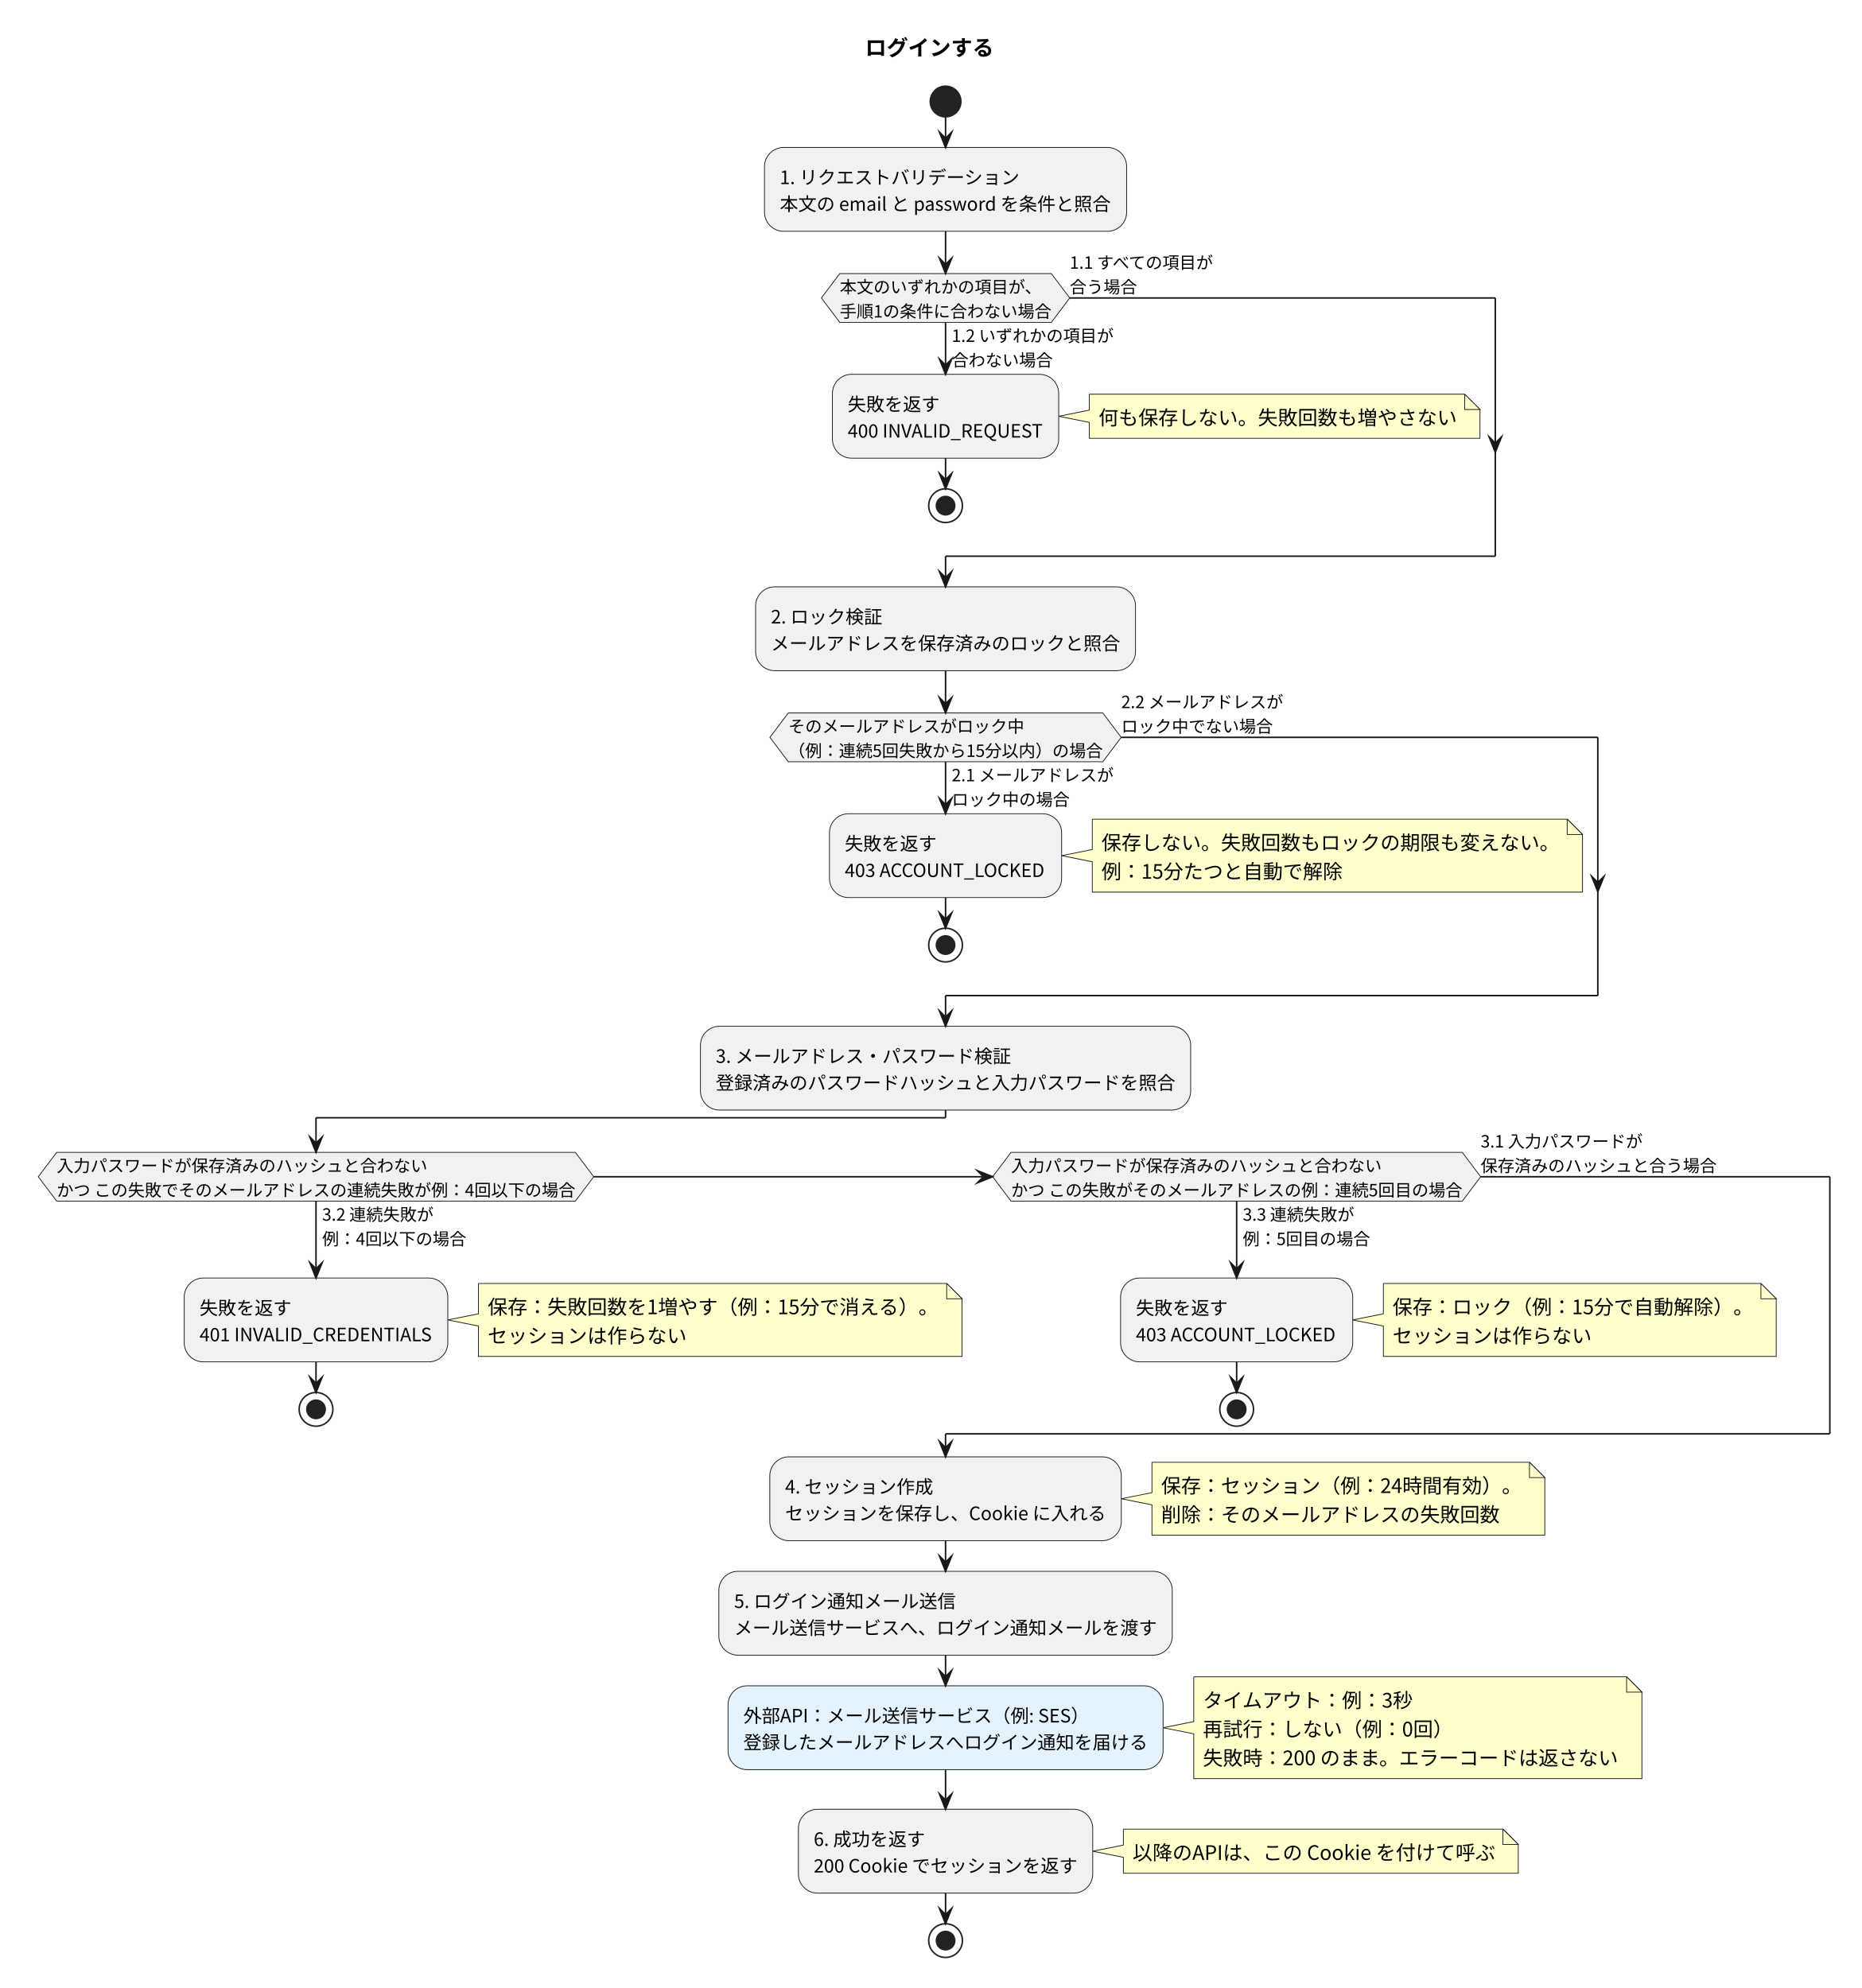
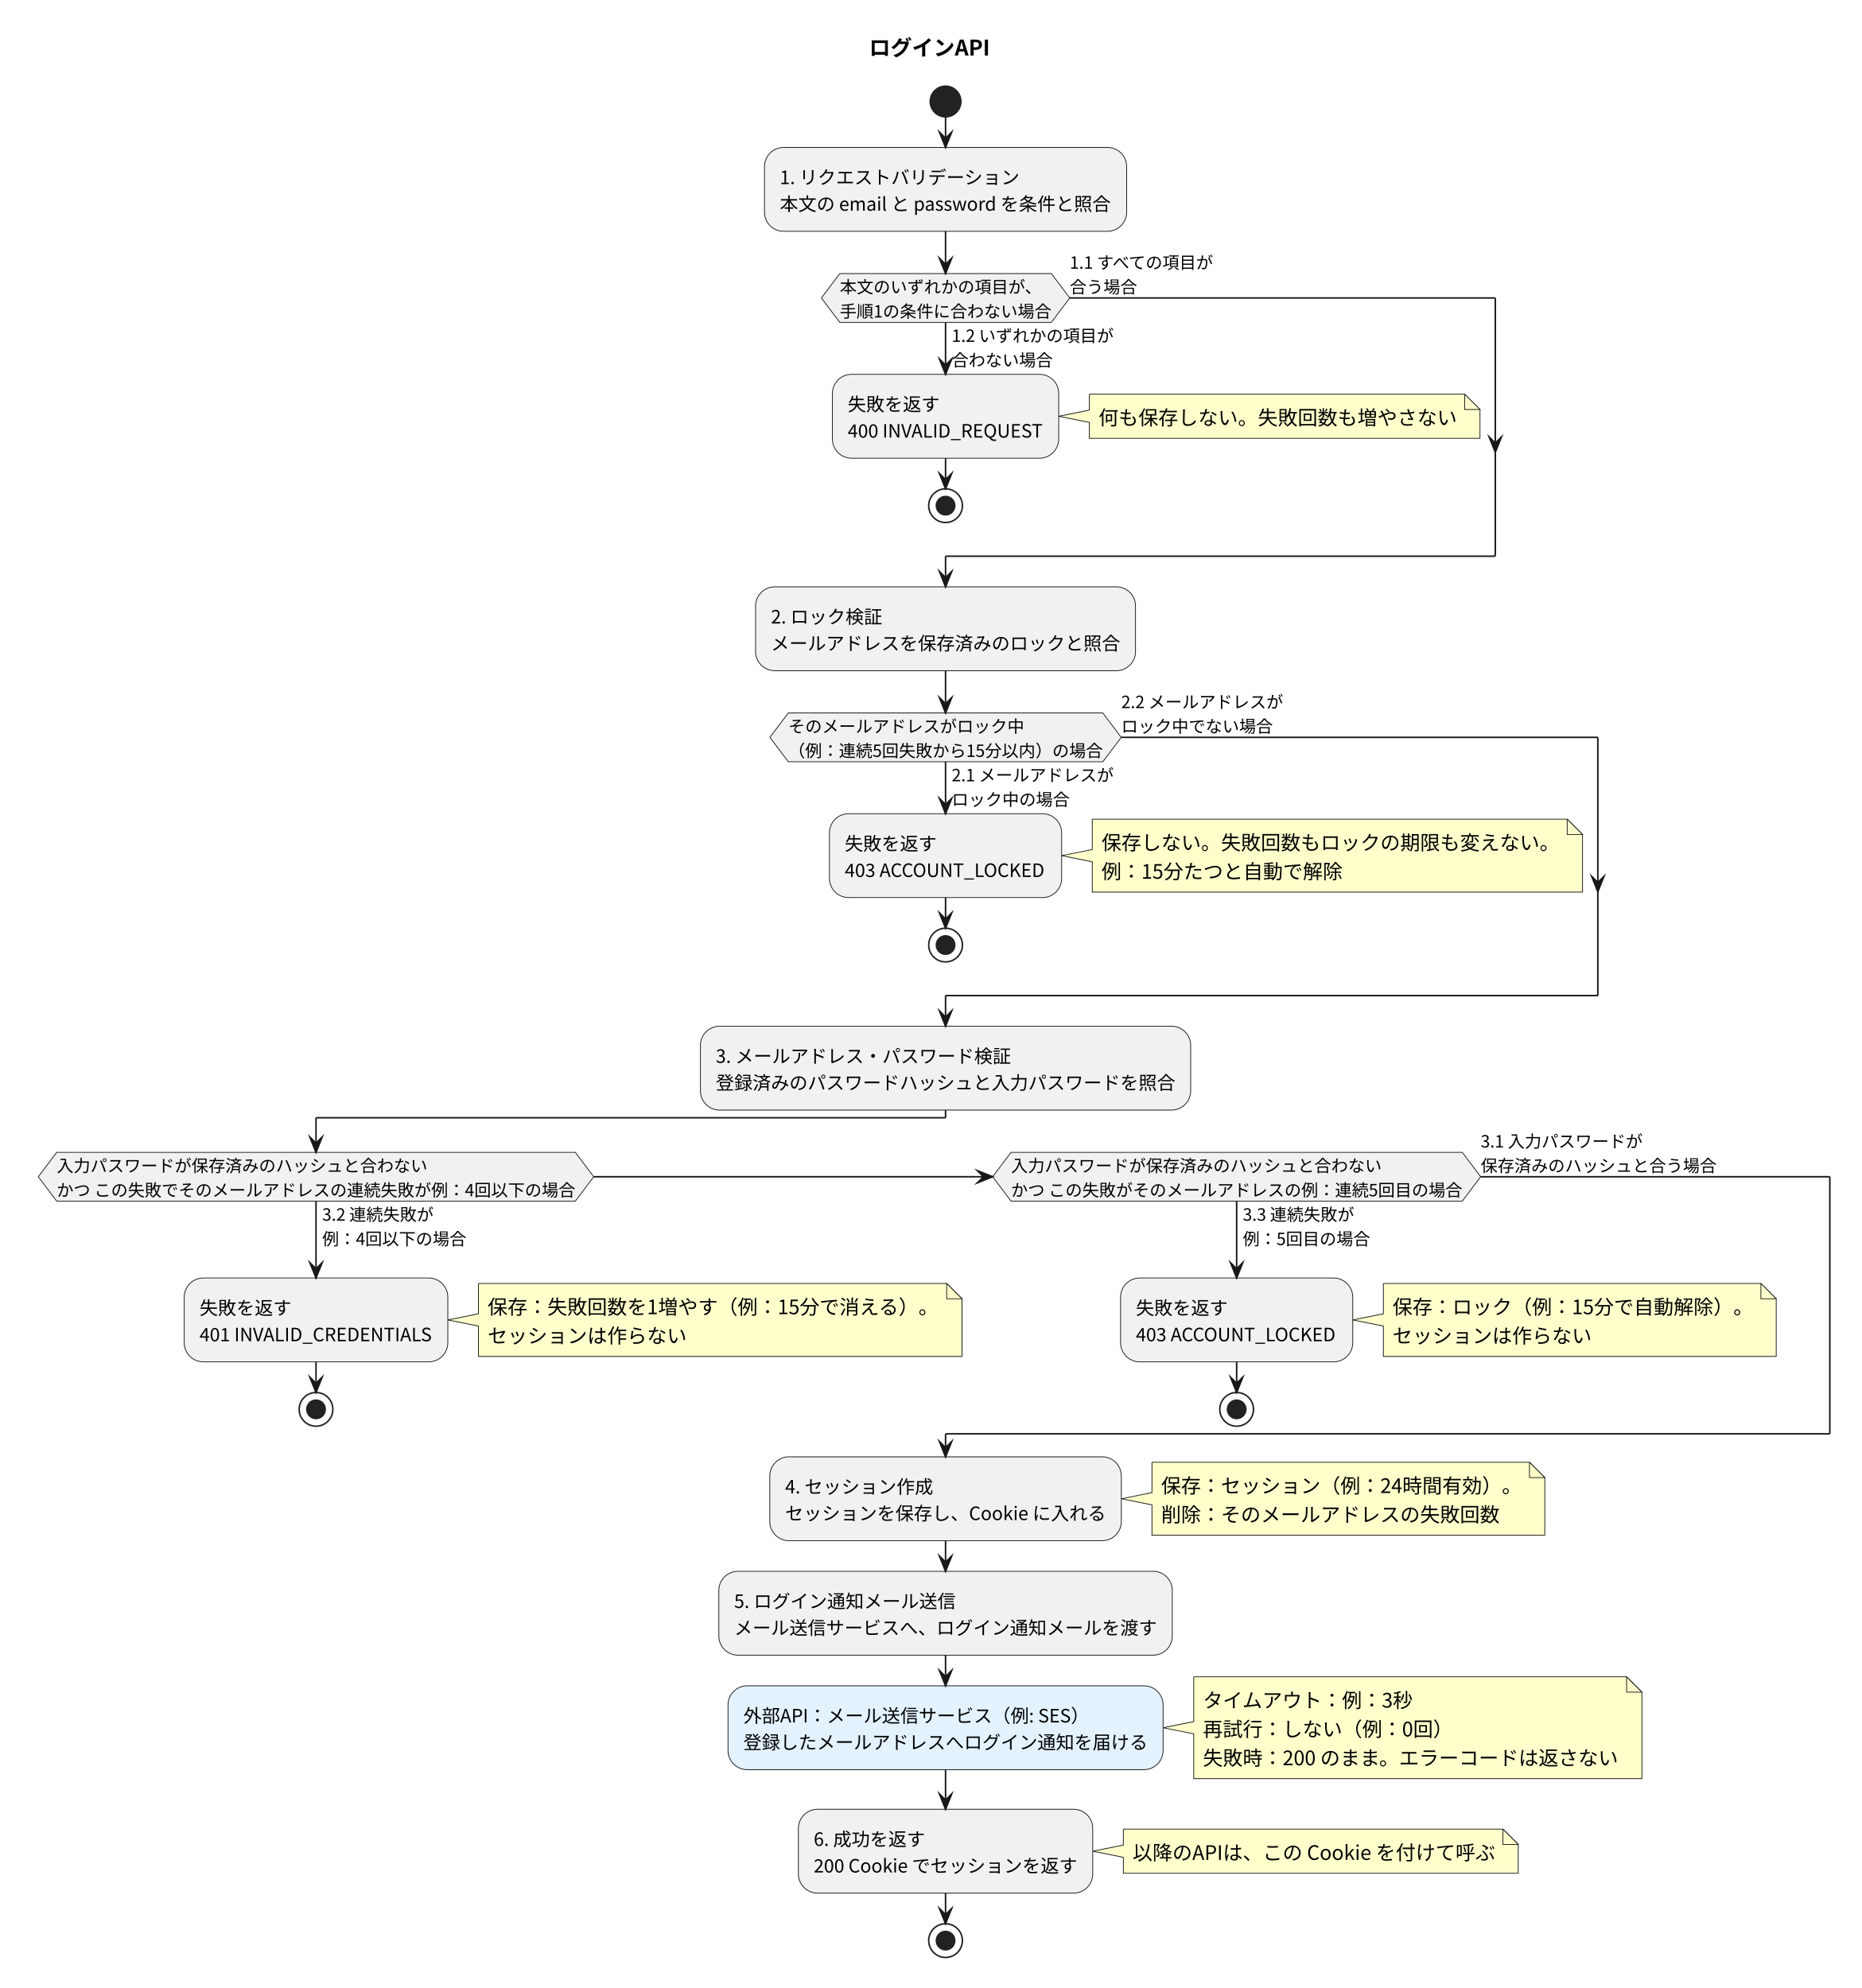
<svg xmlns="http://www.w3.org/2000/svg" version="1.1" data-diagram-type="ACTIVITY" style="width:1215px;height:1298px;background:#FFFFFF;" width="1215px" height="1298px" viewBox="0 0 1215 1298" zoomAndPan="magnify" preserveAspectRatio="none" contentStyleType="text/css">
  <defs />
  <g font-family="sans-serif" lengthAdjust="spacing">
    <g class="title" data-source-line="9">
-       <text x="564.727" y="36.24" fill="#000" font-size="14" textLength="84" font-weight="700" font-family="'Noto Sans CJK JP'">ログインする</text>
+       <text x="567.261" y="36.24" fill="#000" font-size="14" textLength="78.932" font-weight="700" font-family="'Noto Sans CJK JP'">ログインAPI</text>
    </g>
    <ellipse cx="617.227" cy="66.272" rx="10" ry="10" fill="#222" style="stroke:#222;stroke-width:1;" />
    <rect x="499.028" y="96.272" width="236.398" height="54.752" fill="#F1F1F1" style="stroke:#181818;stroke-width:0.5;" rx="12.5" ry="12.5" />
    <text x="509.028" y="120.192" fill="#000" font-size="12" textLength="156.685" font-family="'Noto Sans CJK JP'">1. リクエストバリデーション</text>
    <text x="509.028" y="137.568" fill="#000" font-size="12" textLength="216.398" font-family="'Noto Sans CJK JP'">本文の email と password を条件と照合</text>
    <path d="M711.079,257.368 L711.079,267.78 L691.079,271.78 L711.079,275.78 L711.079,286.192 A0,0 0 0 0 711.079,286.192 L966.079,286.192 A0,0 0 0 0 966.079,286.192 L966.079,267.368 L956.079,257.368 L711.079,257.368 A0,0 0 0 0 711.079,257.368" style="stroke:#181818;stroke-width:0.5;" fill="#FFC" />
    <path d="M956.079,257.368 L956.079,267.368 L966.079,267.368 L956.079,257.368" style="stroke:#181818;stroke-width:0.5;" fill="#FFC" />
    <text x="717.079" y="277.448" fill="#000" font-size="13" textLength="234" font-family="'Noto Sans CJK JP'">何も保存しない。失敗回数も増やさない</text>
    <rect x="543.374" y="244.404" width="147.705" height="54.752" fill="#F1F1F1" style="stroke:#181818;stroke-width:0.5;" rx="12.5" ry="12.5" />
    <text x="553.374" y="268.324" fill="#000" font-size="12" textLength="60" font-family="'Noto Sans CJK JP'">失敗を返す</text>
    <text x="553.374" y="285.7" fill="#000" font-size="12" textLength="127.705" font-family="'Noto Sans CJK JP'">400 INVALID_REQUEST</text>
    <ellipse cx="617.227" cy="330.156" rx="11" ry="11" fill="none" style="stroke:#222;stroke-width:1;" />
    <ellipse cx="617.227" cy="330.156" rx="6" ry="6" fill="#222" style="stroke:#222;stroke-width:1;" />
    <polygon points="548.175,178.62,686.279,178.62,698.279,194.548,686.279,210.476,548.175,210.476,536.175,194.548,548.175,178.62" fill="#F1F1F1" style="stroke:#181818;stroke-width:0.5;stroke-linejoin:miter;stroke-miterlimit:10;" />
    <text x="621.227" y="223.236" fill="#000" font-size="11" textLength="105.731" font-family="'Noto Sans CJK JP'">1.2 いずれかの項目が</text>
    <text x="621.227" y="239.164" fill="#000" font-size="11" textLength="66" font-family="'Noto Sans CJK JP'">合わない場合</text>
    <text x="548.175" y="191.38" fill="#000" font-size="11" textLength="131.999" font-family="'Noto Sans CJK JP'">本文のいずれかの項目が、</text>
    <text x="548.175" y="207.308" fill="#000" font-size="11" textLength="138.104" font-family="'Noto Sans CJK JP'">手順1の条件に合わない場合</text>
    <text x="698.279" y="175.452" fill="#000" font-size="11" textLength="94.731" font-family="'Noto Sans CJK JP'">1.1 すべての項目が</text>
    <text x="698.279" y="191.38" fill="#000" font-size="11" textLength="44" font-family="'Noto Sans CJK JP'">合う場合</text>
    <rect x="493.226" y="383.156" width="248.002" height="54.752" fill="#F1F1F1" style="stroke:#181818;stroke-width:0.5;" rx="12.5" ry="12.5" />
    <text x="503.226" y="407.076" fill="#000" font-size="12" textLength="72.685" font-family="'Noto Sans CJK JP'">2. ロック検証</text>
    <text x="503.226" y="424.452" fill="#000" font-size="12" textLength="228.002" font-family="'Noto Sans CJK JP'">メールアドレスを保存済みのロックと照合</text>
    <path d="M713.005,534.84 L713.005,554.664 L693.005,558.664 L713.005,562.664 L713.005,582.488 A0,0 0 0 0 713.005,582.488 L1033.006,582.488 A0,0 0 0 0 1033.006,582.488 L1033.006,544.84 L1023.006,534.84 L713.005,534.84 A0,0 0 0 0 713.005,534.84" style="stroke:#181818;stroke-width:0.5;" fill="#FFC" />
    <path d="M1023.006,534.84 L1023.006,544.84 L1033.006,544.84 L1023.006,534.84" style="stroke:#181818;stroke-width:0.5;" fill="#FFC" />
    <text x="719.005" y="554.92" fill="#000" font-size="13" textLength="299" font-family="'Noto Sans CJK JP'">保存しない。失敗回数もロックの期限も変えない。</text>
    <text x="719.005" y="573.744" fill="#000" font-size="13" textLength="157.43" font-family="'Noto Sans CJK JP'">例：15分たつと自動で解除</text>
    <rect x="541.448" y="531.288" width="151.557" height="54.752" fill="#F1F1F1" style="stroke:#181818;stroke-width:0.5;" rx="12.5" ry="12.5" />
    <text x="551.448" y="555.208" fill="#000" font-size="12" textLength="60" font-family="'Noto Sans CJK JP'">失敗を返す</text>
    <text x="551.448" y="572.584" fill="#000" font-size="12" textLength="131.557" font-family="'Noto Sans CJK JP'">403 ACCOUNT_LOCKED</text>
    <ellipse cx="617.227" cy="617.04" rx="11" ry="11" fill="none" style="stroke:#222;stroke-width:1;" />
    <ellipse cx="617.227" cy="617.04" rx="6" ry="6" fill="#222" style="stroke:#222;stroke-width:1;" />
    <polygon points="514.57,465.504,719.884,465.504,731.884,481.432,719.884,497.36,514.57,497.36,502.57,481.432,514.57,465.504" fill="#F1F1F1" style="stroke:#181818;stroke-width:0.5;stroke-linejoin:miter;stroke-miterlimit:10;" />
    <text x="621.227" y="510.12" fill="#000" font-size="11" textLength="105.731" font-family="'Noto Sans CJK JP'">2.1 メールアドレスが</text>
    <text x="621.227" y="526.048" fill="#000" font-size="11" textLength="76.999" font-family="'Noto Sans CJK JP'">ロック中の場合</text>
    <text x="514.57" y="478.264" fill="#000" font-size="11" textLength="153.999" font-family="'Noto Sans CJK JP'">そのメールアドレスがロック中</text>
    <text x="514.57" y="494.192" fill="#000" font-size="11" textLength="205.314" font-family="'Noto Sans CJK JP'">（例：連続5回失敗から15分以内）の場合</text>
    <text x="731.884" y="462.336" fill="#000" font-size="11" textLength="105.731" font-family="'Noto Sans CJK JP'">2.2 メールアドレスが</text>
    <text x="731.884" y="478.264" fill="#000" font-size="11" textLength="98.999" font-family="'Noto Sans CJK JP'">ロック中でない場合</text>
    <rect x="457.226" y="670.04" width="320.002" height="54.752" fill="#F1F1F1" style="stroke:#181818;stroke-width:0.5;" rx="12.5" ry="12.5" />
    <text x="467.226" y="693.96" fill="#000" font-size="12" textLength="192.685" font-family="'Noto Sans CJK JP'">3. メールアドレス・パスワード検証</text>
    <text x="467.226" y="711.336" fill="#000" font-size="12" textLength="300.002" font-family="'Noto Sans CJK JP'">登録済みのパスワードハッシュと入力パスワードを照合</text>
    <polygon points="37,752.388,375.567,752.388,387.567,768.316,375.567,784.244,37,784.244,25,768.316,37,752.388" fill="#F1F1F1" style="stroke:#181818;stroke-width:0.5;stroke-linejoin:miter;stroke-miterlimit:10;" />
    <text x="210.283" y="797.004" fill="#000" font-size="11" textLength="72.731" font-family="'Noto Sans CJK JP'">3.2 連続失敗が</text>
    <text x="210.283" y="812.932" fill="#000" font-size="11" textLength="94.104" font-family="'Noto Sans CJK JP'">例：4回以下の場合</text>
    <text x="37" y="765.148" fill="#000" font-size="11" textLength="241.998" font-family="'Noto Sans CJK JP'">入力パスワードが保存済みのハッシュと合わない</text>
    <text x="37" y="781.076" fill="#000" font-size="11" textLength="338.567" font-family="'Noto Sans CJK JP'">かつ この失敗でそのメールアドレスの連続失敗が例：4回以下の場合</text>
    <path d="M312.316,837.984 L312.316,857.808 L292.316,861.808 L312.316,865.808 L312.316,885.632 A0,0 0 0 0 312.316,885.632 L627.961,885.632 A0,0 0 0 0 627.961,885.632 L627.961,847.984 L617.961,837.984 L312.316,837.984 A0,0 0 0 0 312.316,837.984" style="stroke:#181818;stroke-width:0.5;" fill="#FFC" />
    <path d="M617.961,837.984 L617.961,847.984 L627.961,847.984 L617.961,837.984" style="stroke:#181818;stroke-width:0.5;" fill="#FFC" />
    <text x="318.316" y="858.064" fill="#000" font-size="13" textLength="294.645" font-family="'Noto Sans CJK JP'">保存：失敗回数を1増やす（例：15分で消える）。</text>
    <text x="318.316" y="876.888" fill="#000" font-size="13" textLength="130" font-family="'Noto Sans CJK JP'">セッションは作らない</text>
    <rect x="120.251" y="834.432" width="172.065" height="54.752" fill="#F1F1F1" style="stroke:#181818;stroke-width:0.5;" rx="12.5" ry="12.5" />
    <text x="130.251" y="858.352" fill="#000" font-size="12" textLength="60" font-family="'Noto Sans CJK JP'">失敗を返す</text>
    <text x="130.251" y="875.728" fill="#000" font-size="12" textLength="152.065" font-family="'Noto Sans CJK JP'">401 INVALID_CREDENTIALS</text>
    <ellipse cx="206.283" cy="920.184" rx="11" ry="11" fill="none" style="stroke:#222;stroke-width:1;" />
    <ellipse cx="206.283" cy="920.184" rx="6" ry="6" fill="#222" style="stroke:#222;stroke-width:1;" />
    <polygon points="659.961,752.388,954.528,752.388,966.528,768.316,954.528,784.244,659.961,784.244,647.961,768.316,659.961,752.388" fill="#F1F1F1" style="stroke:#181818;stroke-width:0.5;stroke-linejoin:miter;stroke-miterlimit:10;" />
    <text x="811.245" y="797.004" fill="#000" font-size="11" textLength="72.731" font-family="'Noto Sans CJK JP'">3.3 連続失敗が</text>
    <text x="811.245" y="812.932" fill="#000" font-size="11" textLength="83.104" font-family="'Noto Sans CJK JP'">例：5回目の場合</text>
    <text x="659.961" y="765.148" fill="#000" font-size="11" textLength="241.998" font-family="'Noto Sans CJK JP'">入力パスワードが保存済みのハッシュと合わない</text>
    <text x="659.961" y="781.076" fill="#000" font-size="11" textLength="294.567" font-family="'Noto Sans CJK JP'">かつ この失敗がそのメールアドレスの例：連続5回目の場合</text>
    <text x="966.528" y="749.22" fill="#000" font-size="11" textLength="105.731" font-family="'Noto Sans CJK JP'">3.1 入力パスワードが</text>
    <text x="966.528" y="765.148" fill="#000" font-size="11" textLength="153.999" font-family="'Noto Sans CJK JP'">保存済みのハッシュと合う場合</text>
    <path d="M903.023,837.984 L903.023,857.808 L883.023,861.808 L903.023,865.808 L903.023,885.632 A0,0 0 0 0 903.023,885.632 L1159.453,885.632 A0,0 0 0 0 1159.453,885.632 L1159.453,847.984 L1149.453,837.984 L903.023,837.984 A0,0 0 0 0 903.023,837.984" style="stroke:#181818;stroke-width:0.5;" fill="#FFC" />
    <path d="M1149.453,837.984 L1149.453,847.984 L1159.453,847.984 L1149.453,837.984" style="stroke:#181818;stroke-width:0.5;" fill="#FFC" />
    <text x="909.023" y="858.064" fill="#000" font-size="13" textLength="235.43" font-family="'Noto Sans CJK JP'">保存：ロック（例：15分で自動解除）。</text>
    <text x="909.023" y="876.888" fill="#000" font-size="13" textLength="130" font-family="'Noto Sans CJK JP'">セッションは作らない</text>
    <rect x="731.466" y="834.432" width="151.557" height="54.752" fill="#F1F1F1" style="stroke:#181818;stroke-width:0.5;" rx="12.5" ry="12.5" />
    <text x="741.466" y="858.352" fill="#000" font-size="12" textLength="60" font-family="'Noto Sans CJK JP'">失敗を返す</text>
    <text x="741.466" y="875.728" fill="#000" font-size="12" textLength="131.557" font-family="'Noto Sans CJK JP'">403 ACCOUNT_LOCKED</text>
    <ellipse cx="807.245" cy="920.184" rx="11" ry="11" fill="none" style="stroke:#222;stroke-width:1;" />
    <ellipse cx="807.245" cy="920.184" rx="6" ry="6" fill="#222" style="stroke:#222;stroke-width:1;" />
    <path d="M751.958,954.736 L751.958,974.56 L731.958,978.56 L751.958,982.56 L751.958,1002.384 A0,0 0 0 0 751.958,1002.384 L1008.388,1002.384 A0,0 0 0 0 1008.388,1002.384 L1008.388,964.736 L998.388,954.736 L751.958,954.736 A0,0 0 0 0 751.958,954.736" style="stroke:#181818;stroke-width:0.5;" fill="#FFC" />
    <path d="M998.388,954.736 L998.388,964.736 L1008.388,964.736 L998.388,954.736" style="stroke:#181818;stroke-width:0.5;" fill="#FFC" />
    <text x="757.958" y="974.816" fill="#000" font-size="13" textLength="235.43" font-family="'Noto Sans CJK JP'">保存：セッション（例：24時間有効）。</text>
    <text x="757.958" y="993.64" fill="#000" font-size="13" textLength="221" font-family="'Noto Sans CJK JP'">削除：そのメールアドレスの失敗回数</text>
    <rect x="502.496" y="951.184" width="229.462" height="54.752" fill="#F1F1F1" style="stroke:#181818;stroke-width:0.5;" rx="12.5" ry="12.5" />
    <text x="512.496" y="975.104" fill="#000" font-size="12" textLength="96.685" font-family="'Noto Sans CJK JP'">4. セッション作成</text>
    <text x="512.496" y="992.48" fill="#000" font-size="12" textLength="209.462" font-family="'Noto Sans CJK JP'">セッションを保存し、Cookie に入れる</text>
    <rect x="469.226" y="1025.936" width="296.002" height="54.752" fill="#F1F1F1" style="stroke:#181818;stroke-width:0.5;" rx="12.5" ry="12.5" />
    <text x="479.226" y="1049.856" fill="#000" font-size="12" textLength="144.685" font-family="'Noto Sans CJK JP'">5. ログイン通知メール送信</text>
    <text x="479.226" y="1067.232" fill="#000" font-size="12" textLength="276.002" font-family="'Noto Sans CJK JP'">メール送信サービスへ、ログイン通知メールを渡す</text>
    <path d="M779.228,1094.828 L779.228,1124.064 L759.228,1128.064 L779.228,1132.064 L779.228,1161.3 A0,0 0 0 0 779.228,1161.3 L1071.785,1161.3 A0,0 0 0 0 1071.785,1161.3 L1071.785,1104.828 L1061.785,1094.828 L779.228,1094.828 A0,0 0 0 0 779.228,1094.828" style="stroke:#181818;stroke-width:0.5;" fill="#FFC" />
    <path d="M1061.785,1094.828 L1061.785,1104.828 L1071.785,1104.828 L1061.785,1094.828" style="stroke:#181818;stroke-width:0.5;" fill="#FFC" />
    <text x="785.228" y="1114.908" fill="#000" font-size="13" textLength="137.215" font-family="'Noto Sans CJK JP'">タイムアウト：例：3秒</text>
    <text x="785.228" y="1133.732" fill="#000" font-size="13" textLength="163.215" font-family="'Noto Sans CJK JP'">再試行：しない（例：0回）</text>
    <text x="785.228" y="1152.556" fill="#000" font-size="13" textLength="271.557" font-family="'Noto Sans CJK JP'">失敗時：200 のまま。エラーコードは返さない</text>
    <rect x="475.226" y="1100.688" width="284.002" height="54.752" fill="#E3F2FD" style="stroke:#181818;stroke-width:0.5;" rx="12.5" ry="12.5" />
    <text x="485.226" y="1124.608" fill="#000" font-size="12" textLength="225.806" font-family="'Noto Sans CJK JP'">外部API：メール送信サービス（例: SES）</text>
    <text x="485.226" y="1141.984" fill="#000" font-size="12" textLength="264.002" font-family="'Noto Sans CJK JP'">登録したメールアドレスへログイン通知を届ける</text>
    <path d="M733.291,1194.265 L733.291,1204.677 L713.291,1208.677 L733.291,1212.677 L733.291,1223.089 A0,0 0 0 0 733.291,1223.089 L991.061,1223.089 A0,0 0 0 0 991.061,1223.089 L991.061,1204.265 L981.061,1194.265 L733.291,1194.265 A0,0 0 0 0 733.291,1194.265" style="stroke:#181818;stroke-width:0.5;" fill="#FFC" />
    <path d="M981.061,1194.265 L981.061,1204.265 L991.061,1204.265 L981.061,1194.265" style="stroke:#181818;stroke-width:0.5;" fill="#FFC" />
    <text x="739.291" y="1214.345" fill="#000" font-size="13" textLength="236.769" font-family="'Noto Sans CJK JP'">以降のAPIは、この Cookie を付けて呼ぶ</text>
    <rect x="521.162" y="1181.3" width="192.129" height="54.752" fill="#F1F1F1" style="stroke:#181818;stroke-width:0.5;" rx="12.5" ry="12.5" />
    <text x="531.162" y="1205.221" fill="#000" font-size="12" textLength="72.685" font-family="'Noto Sans CJK JP'">6. 成功を返す</text>
    <text x="531.162" y="1222.597" fill="#000" font-size="12" textLength="172.129" font-family="'Noto Sans CJK JP'">200 Cookie でセッションを返す</text>
    <ellipse cx="617.227" cy="1267.053" rx="11" ry="11" fill="none" style="stroke:#222;stroke-width:1;" />
    <ellipse cx="617.227" cy="1267.053" rx="6" ry="6" fill="#222" style="stroke:#222;stroke-width:1;" />
    <line x1="617.227" y1="76.272" x2="617.227" y2="96.272" style="stroke:#181818;stroke-width:1;" />
    <polygon points="613.227,86.272,617.227,96.272,621.227,86.272,617.227,90.272" fill="#181818" style="stroke:#181818;stroke-width:1;stroke-linejoin:miter;stroke-miterlimit:10;" />
    <line x1="617.227" y1="299.156" x2="617.227" y2="319.156" style="stroke:#181818;stroke-width:1;" />
    <polygon points="613.227,309.156,617.227,319.156,621.227,309.156,617.227,313.156" fill="#181818" style="stroke:#181818;stroke-width:1;stroke-linejoin:miter;stroke-miterlimit:10;" />
    <line x1="617.227" y1="210.476" x2="617.227" y2="244.404" style="stroke:#181818;stroke-width:1;" />
    <polygon points="613.227,234.404,617.227,244.404,621.227,234.404,617.227,238.404" fill="#181818" style="stroke:#181818;stroke-width:1;stroke-linejoin:miter;stroke-miterlimit:10;" />
    <line x1="698.279" y1="194.548" x2="976.079" y2="194.548" style="stroke:#181818;stroke-width:1;" />
    <polygon points="972.079,285.316,976.079,295.316,980.079,285.316,976.079,289.316" fill="#181818" style="stroke:#181818;stroke-width:1;stroke-linejoin:miter;stroke-miterlimit:10;" />
    <line x1="976.079" y1="194.548" x2="976.079" y2="363.156" style="stroke:#181818;stroke-width:1;" />
    <line x1="976.079" y1="363.156" x2="617.227" y2="363.156" style="stroke:#181818;stroke-width:1;" />
    <line x1="617.227" y1="363.156" x2="617.227" y2="383.156" style="stroke:#181818;stroke-width:1;" />
    <polygon points="613.227,373.156,617.227,383.156,621.227,373.156,617.227,377.156" fill="#181818" style="stroke:#181818;stroke-width:1;stroke-linejoin:miter;stroke-miterlimit:10;" />
    <line x1="617.227" y1="151.024" x2="617.227" y2="178.62" style="stroke:#181818;stroke-width:1;" />
    <polygon points="613.227,168.62,617.227,178.62,621.227,168.62,617.227,172.62" fill="#181818" style="stroke:#181818;stroke-width:1;stroke-linejoin:miter;stroke-miterlimit:10;" />
    <line x1="617.227" y1="586.04" x2="617.227" y2="606.04" style="stroke:#181818;stroke-width:1;" />
    <polygon points="613.227,596.04,617.227,606.04,621.227,596.04,617.227,600.04" fill="#181818" style="stroke:#181818;stroke-width:1;stroke-linejoin:miter;stroke-miterlimit:10;" />
    <line x1="617.227" y1="497.36" x2="617.227" y2="531.288" style="stroke:#181818;stroke-width:1;" />
    <polygon points="613.227,521.288,617.227,531.288,621.227,521.288,617.227,525.288" fill="#181818" style="stroke:#181818;stroke-width:1;stroke-linejoin:miter;stroke-miterlimit:10;" />
    <line x1="731.884" y1="481.432" x2="1043.006" y2="481.432" style="stroke:#181818;stroke-width:1;" />
    <polygon points="1039.006,572.2,1043.006,582.2,1047.006,572.2,1043.006,576.2" fill="#181818" style="stroke:#181818;stroke-width:1;stroke-linejoin:miter;stroke-miterlimit:10;" />
    <line x1="1043.006" y1="481.432" x2="1043.006" y2="650.04" style="stroke:#181818;stroke-width:1;" />
    <line x1="1043.006" y1="650.04" x2="617.227" y2="650.04" style="stroke:#181818;stroke-width:1;" />
    <line x1="617.227" y1="650.04" x2="617.227" y2="670.04" style="stroke:#181818;stroke-width:1;" />
    <polygon points="613.227,660.04,617.227,670.04,621.227,660.04,617.227,664.04" fill="#181818" style="stroke:#181818;stroke-width:1;stroke-linejoin:miter;stroke-miterlimit:10;" />
    <line x1="617.227" y1="437.908" x2="617.227" y2="465.504" style="stroke:#181818;stroke-width:1;" />
    <polygon points="613.227,455.504,617.227,465.504,621.227,455.504,617.227,459.504" fill="#181818" style="stroke:#181818;stroke-width:1;stroke-linejoin:miter;stroke-miterlimit:10;" />
    <line x1="206.283" y1="889.184" x2="206.283" y2="909.184" style="stroke:#181818;stroke-width:1;" />
    <polygon points="202.283,899.184,206.283,909.184,210.283,899.184,206.283,903.184" fill="#181818" style="stroke:#181818;stroke-width:1;stroke-linejoin:miter;stroke-miterlimit:10;" />
    <line x1="807.245" y1="889.184" x2="807.245" y2="909.184" style="stroke:#181818;stroke-width:1;" />
    <polygon points="803.245,899.184,807.245,909.184,811.245,899.184,807.245,903.184" fill="#181818" style="stroke:#181818;stroke-width:1;stroke-linejoin:miter;stroke-miterlimit:10;" />
    <line x1="206.283" y1="784.244" x2="206.283" y2="834.432" style="stroke:#181818;stroke-width:1;" />
    <polygon points="202.283,824.432,206.283,834.432,210.283,824.432,206.283,828.432" fill="#181818" style="stroke:#181818;stroke-width:1;stroke-linejoin:miter;stroke-miterlimit:10;" />
    <line x1="807.245" y1="784.244" x2="807.245" y2="834.432" style="stroke:#181818;stroke-width:1;" />
    <polygon points="803.245,824.432,807.245,834.432,811.245,824.432,807.245,828.432" fill="#181818" style="stroke:#181818;stroke-width:1;stroke-linejoin:miter;stroke-miterlimit:10;" />
    <line x1="387.567" y1="768.316" x2="647.961" y2="768.316" style="stroke:#181818;stroke-width:1;" />
    <polygon points="637.961,764.316,647.961,768.316,637.961,772.316,641.961,768.316" fill="#181818" style="stroke:#181818;stroke-width:1;stroke-linejoin:miter;stroke-miterlimit:10;" />
    <line x1="617.227" y1="724.792" x2="617.227" y2="729.792" style="stroke:#181818;stroke-width:1;" />
    <line x1="617.227" y1="729.792" x2="206.283" y2="729.792" style="stroke:#181818;stroke-width:1;" />
    <line x1="206.283" y1="729.792" x2="206.283" y2="752.388" style="stroke:#181818;stroke-width:1;" />
    <polygon points="202.283,742.388,206.283,752.388,210.283,742.388,206.283,746.388" fill="#181818" style="stroke:#181818;stroke-width:1;stroke-linejoin:miter;stroke-miterlimit:10;" />
    <line x1="966.528" y1="768.316" x2="1194.453" y2="768.316" style="stroke:#181818;stroke-width:1;" />
    <line x1="1194.453" y1="768.316" x2="1194.453" y2="936.184" style="stroke:#181818;stroke-width:1;" />
    <line x1="1194.453" y1="936.184" x2="617.227" y2="936.184" style="stroke:#181818;stroke-width:1;" />
    <line x1="617.227" y1="936.184" x2="617.227" y2="951.184" style="stroke:#181818;stroke-width:1;" />
    <polygon points="613.227,941.184,617.227,951.184,621.227,941.184,617.227,945.184" fill="#181818" style="stroke:#181818;stroke-width:1;stroke-linejoin:miter;stroke-miterlimit:10;" />
    <line x1="617.227" y1="1005.936" x2="617.227" y2="1025.936" style="stroke:#181818;stroke-width:1;" />
    <polygon points="613.227,1015.936,617.227,1025.936,621.227,1015.936,617.227,1019.936" fill="#181818" style="stroke:#181818;stroke-width:1;stroke-linejoin:miter;stroke-miterlimit:10;" />
    <line x1="617.227" y1="1080.688" x2="617.227" y2="1100.688" style="stroke:#181818;stroke-width:1;" />
    <polygon points="613.227,1090.688,617.227,1100.688,621.227,1090.688,617.227,1094.688" fill="#181818" style="stroke:#181818;stroke-width:1;stroke-linejoin:miter;stroke-miterlimit:10;" />
    <line x1="617.227" y1="1155.441" x2="617.227" y2="1181.3" style="stroke:#181818;stroke-width:1;" />
    <polygon points="613.227,1171.3,617.227,1181.3,621.227,1171.3,617.227,1175.3" fill="#181818" style="stroke:#181818;stroke-width:1;stroke-linejoin:miter;stroke-miterlimit:10;" />
    <line x1="617.227" y1="1236.053" x2="617.227" y2="1256.053" style="stroke:#181818;stroke-width:1;" />
    <polygon points="613.227,1246.053,617.227,1256.053,621.227,1246.053,617.227,1250.053" fill="#181818" style="stroke:#181818;stroke-width:1;stroke-linejoin:miter;stroke-miterlimit:10;" />
  </g>
</svg>
